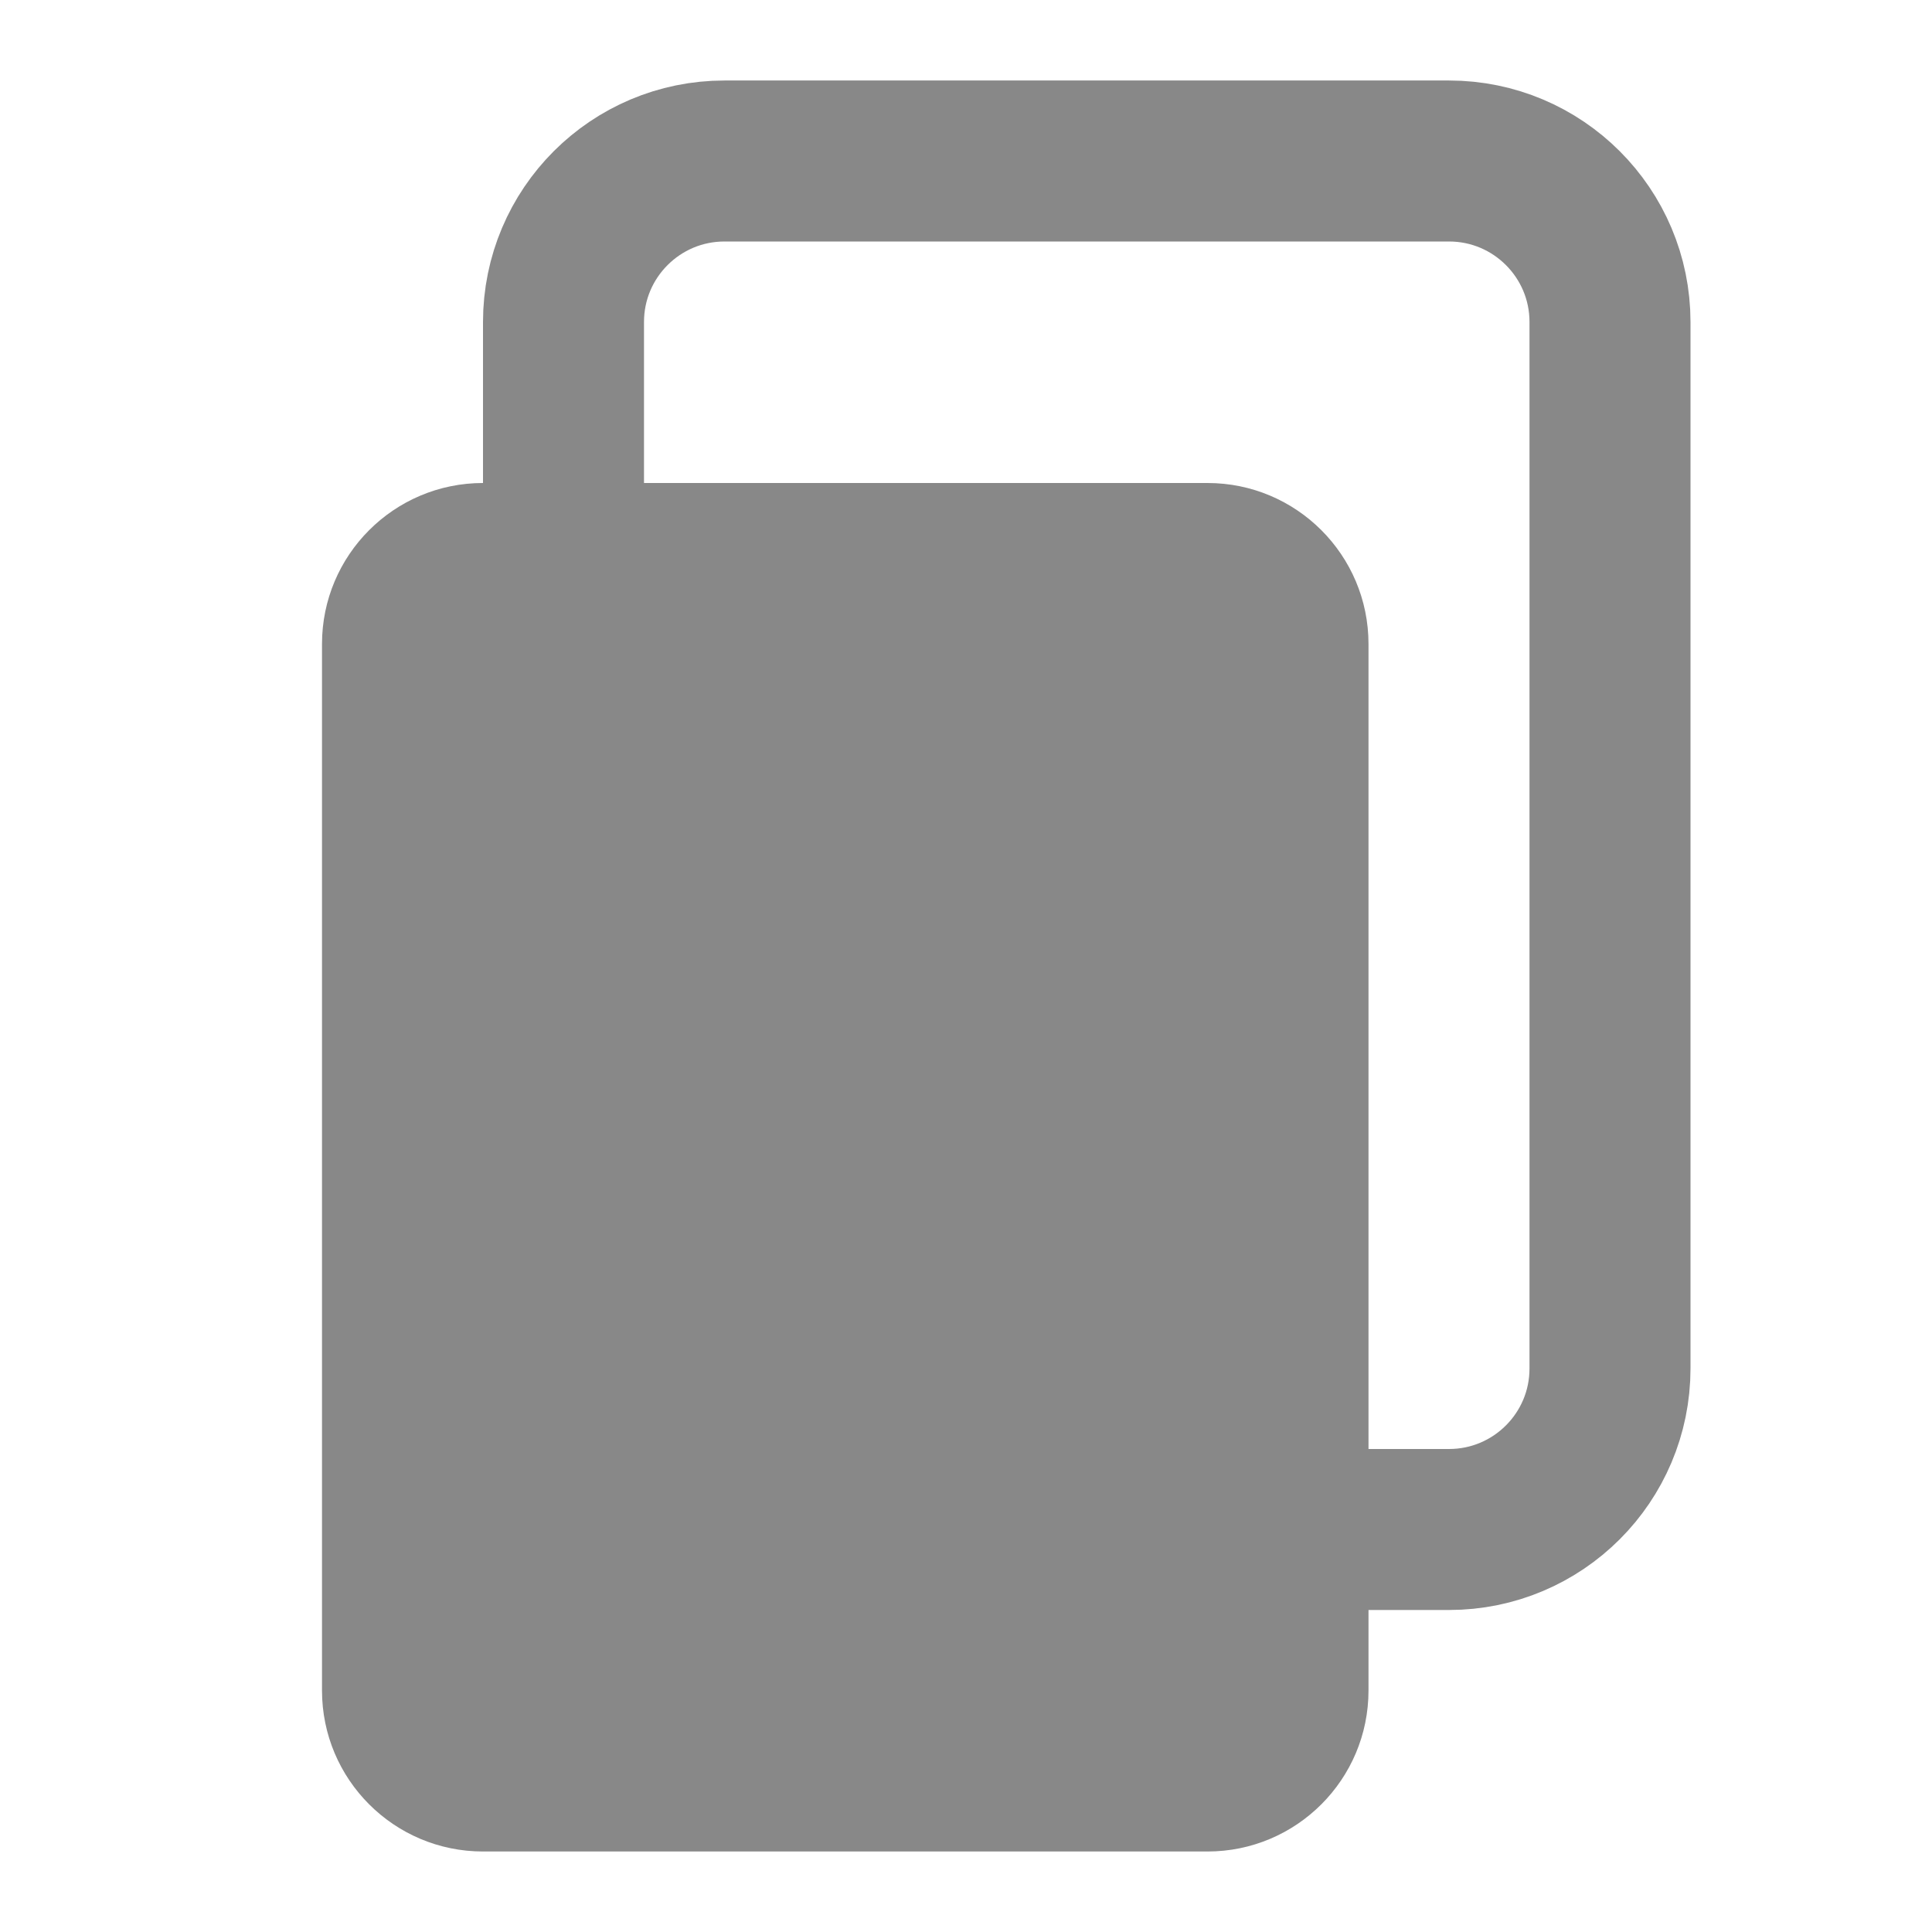
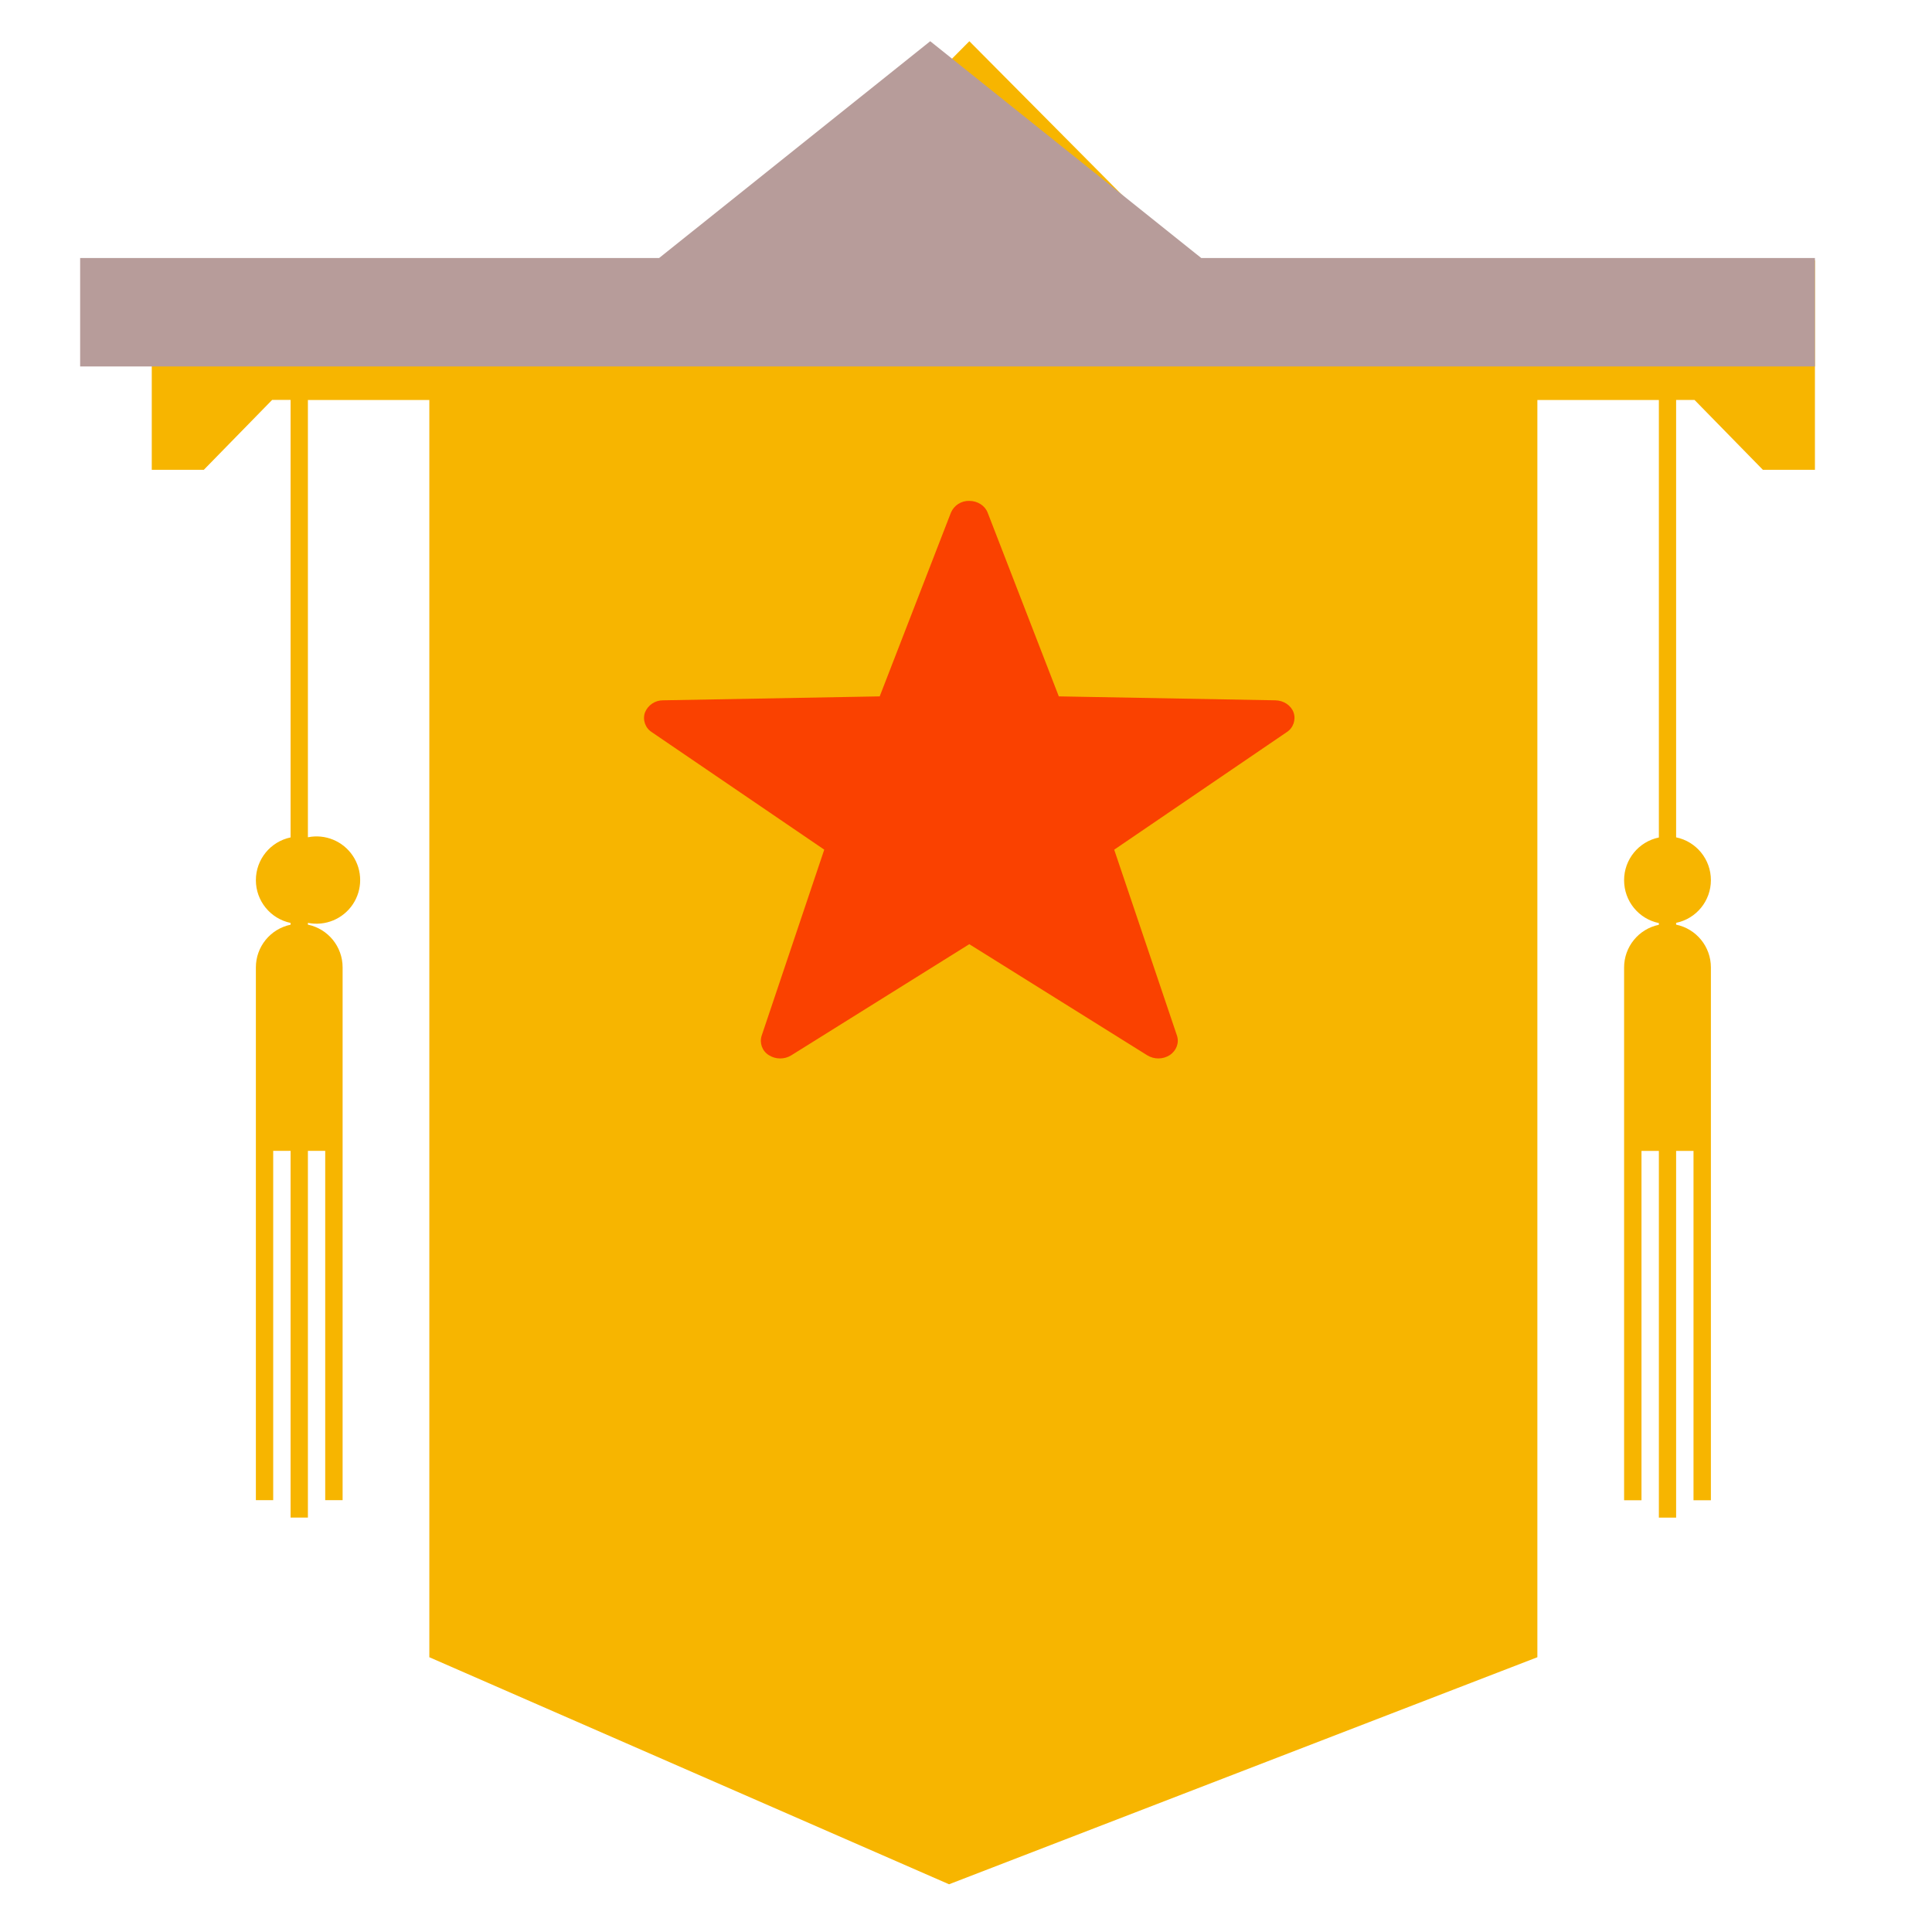
- <svg xmlns="http://www.w3.org/2000/svg" viewBox="0 0 24 24">
-   <rect x="7" y="2" width="13" height="17" rx="2" fill="none" stroke="#888" stroke-width="2" />
-   <rect x="4" y="6" width="13" height="17" rx="2" fill="#888" />
+ <svg xmlns="http://www.w3.org/2000/svg" t="1784780337634" class="icon" viewBox="0 0 1024 1024" version="1.1" p-id="23592" width="128" height="128">
+   <path d="M934.381 137.937l-35.65 37.016h-232.865L513.783 21.845l-152.083 153.107H143.663l-35.65-37.016h-27.572v111.085h27.572l36.219-37.054h9.785v231.879a23.135 23.135 0 0 0-18.394 22.68 23.135 23.135 0 0 0 18.394 22.642v0.948a23.097 23.097 0 0 0-18.394 22.68v282.321h9.178v-185.154h9.216v194.37h9.178v-194.37h9.178v185.154h9.216V512.759a23.135 23.135 0 0 0-18.394-22.68v-0.948a23.135 23.135 0 1 0 0-45.359V212.006H227.556V878.364l275.456 120.339 311.827-120.339V212.006h64.398v231.879a23.097 23.097 0 0 0-18.432 22.68c0 10.999 7.699 20.48 18.432 22.68v0.91a23.097 23.097 0 0 0-18.432 22.68v282.321h9.216v-185.154h9.216v194.37h9.14v-194.37h9.216v185.154h9.216V512.759a23.135 23.135 0 0 0-18.432-22.68v-0.948a23.097 23.097 0 0 0 18.432-22.642 23.135 23.135 0 0 0-18.432-22.68V211.968h9.747l36.257 37.054h27.572V137.937h-27.572z" fill="#F7B500" p-id="23593" />
+   <path d="M590.545 450.332l33.261 98.532c1.289 3.793-0.228 7.964-3.793 10.354a11.226 11.226 0 0 1-11.947 0.114l-94.322-58.899-94.322 58.899a11.226 11.226 0 0 1-11.985-0.114 8.913 8.913 0 0 1-3.717-10.354l33.147-98.532-91.401-62.274a8.913 8.913 0 0 1-3.641-10.392 10.278 10.278 0 0 1 9.633-6.485l114.802-2.086 37.736-97.356A10.24 10.24 0 0 1 513.745 265.481c4.399 0 8.306 2.503 9.747 6.258l37.698 97.356 114.764 2.086c4.437 0.076 8.344 2.693 9.671 6.447a8.951 8.951 0 0 1-3.641 10.43l-91.401 62.274z" fill="#FA4100" p-id="23594" />
+   <path d="M493.037 21.845l143.663 114.916h325.253v57.458H42.477V136.761h306.859L493.037 21.845z" fill="#B79C9A" p-id="23595" />
</svg>
